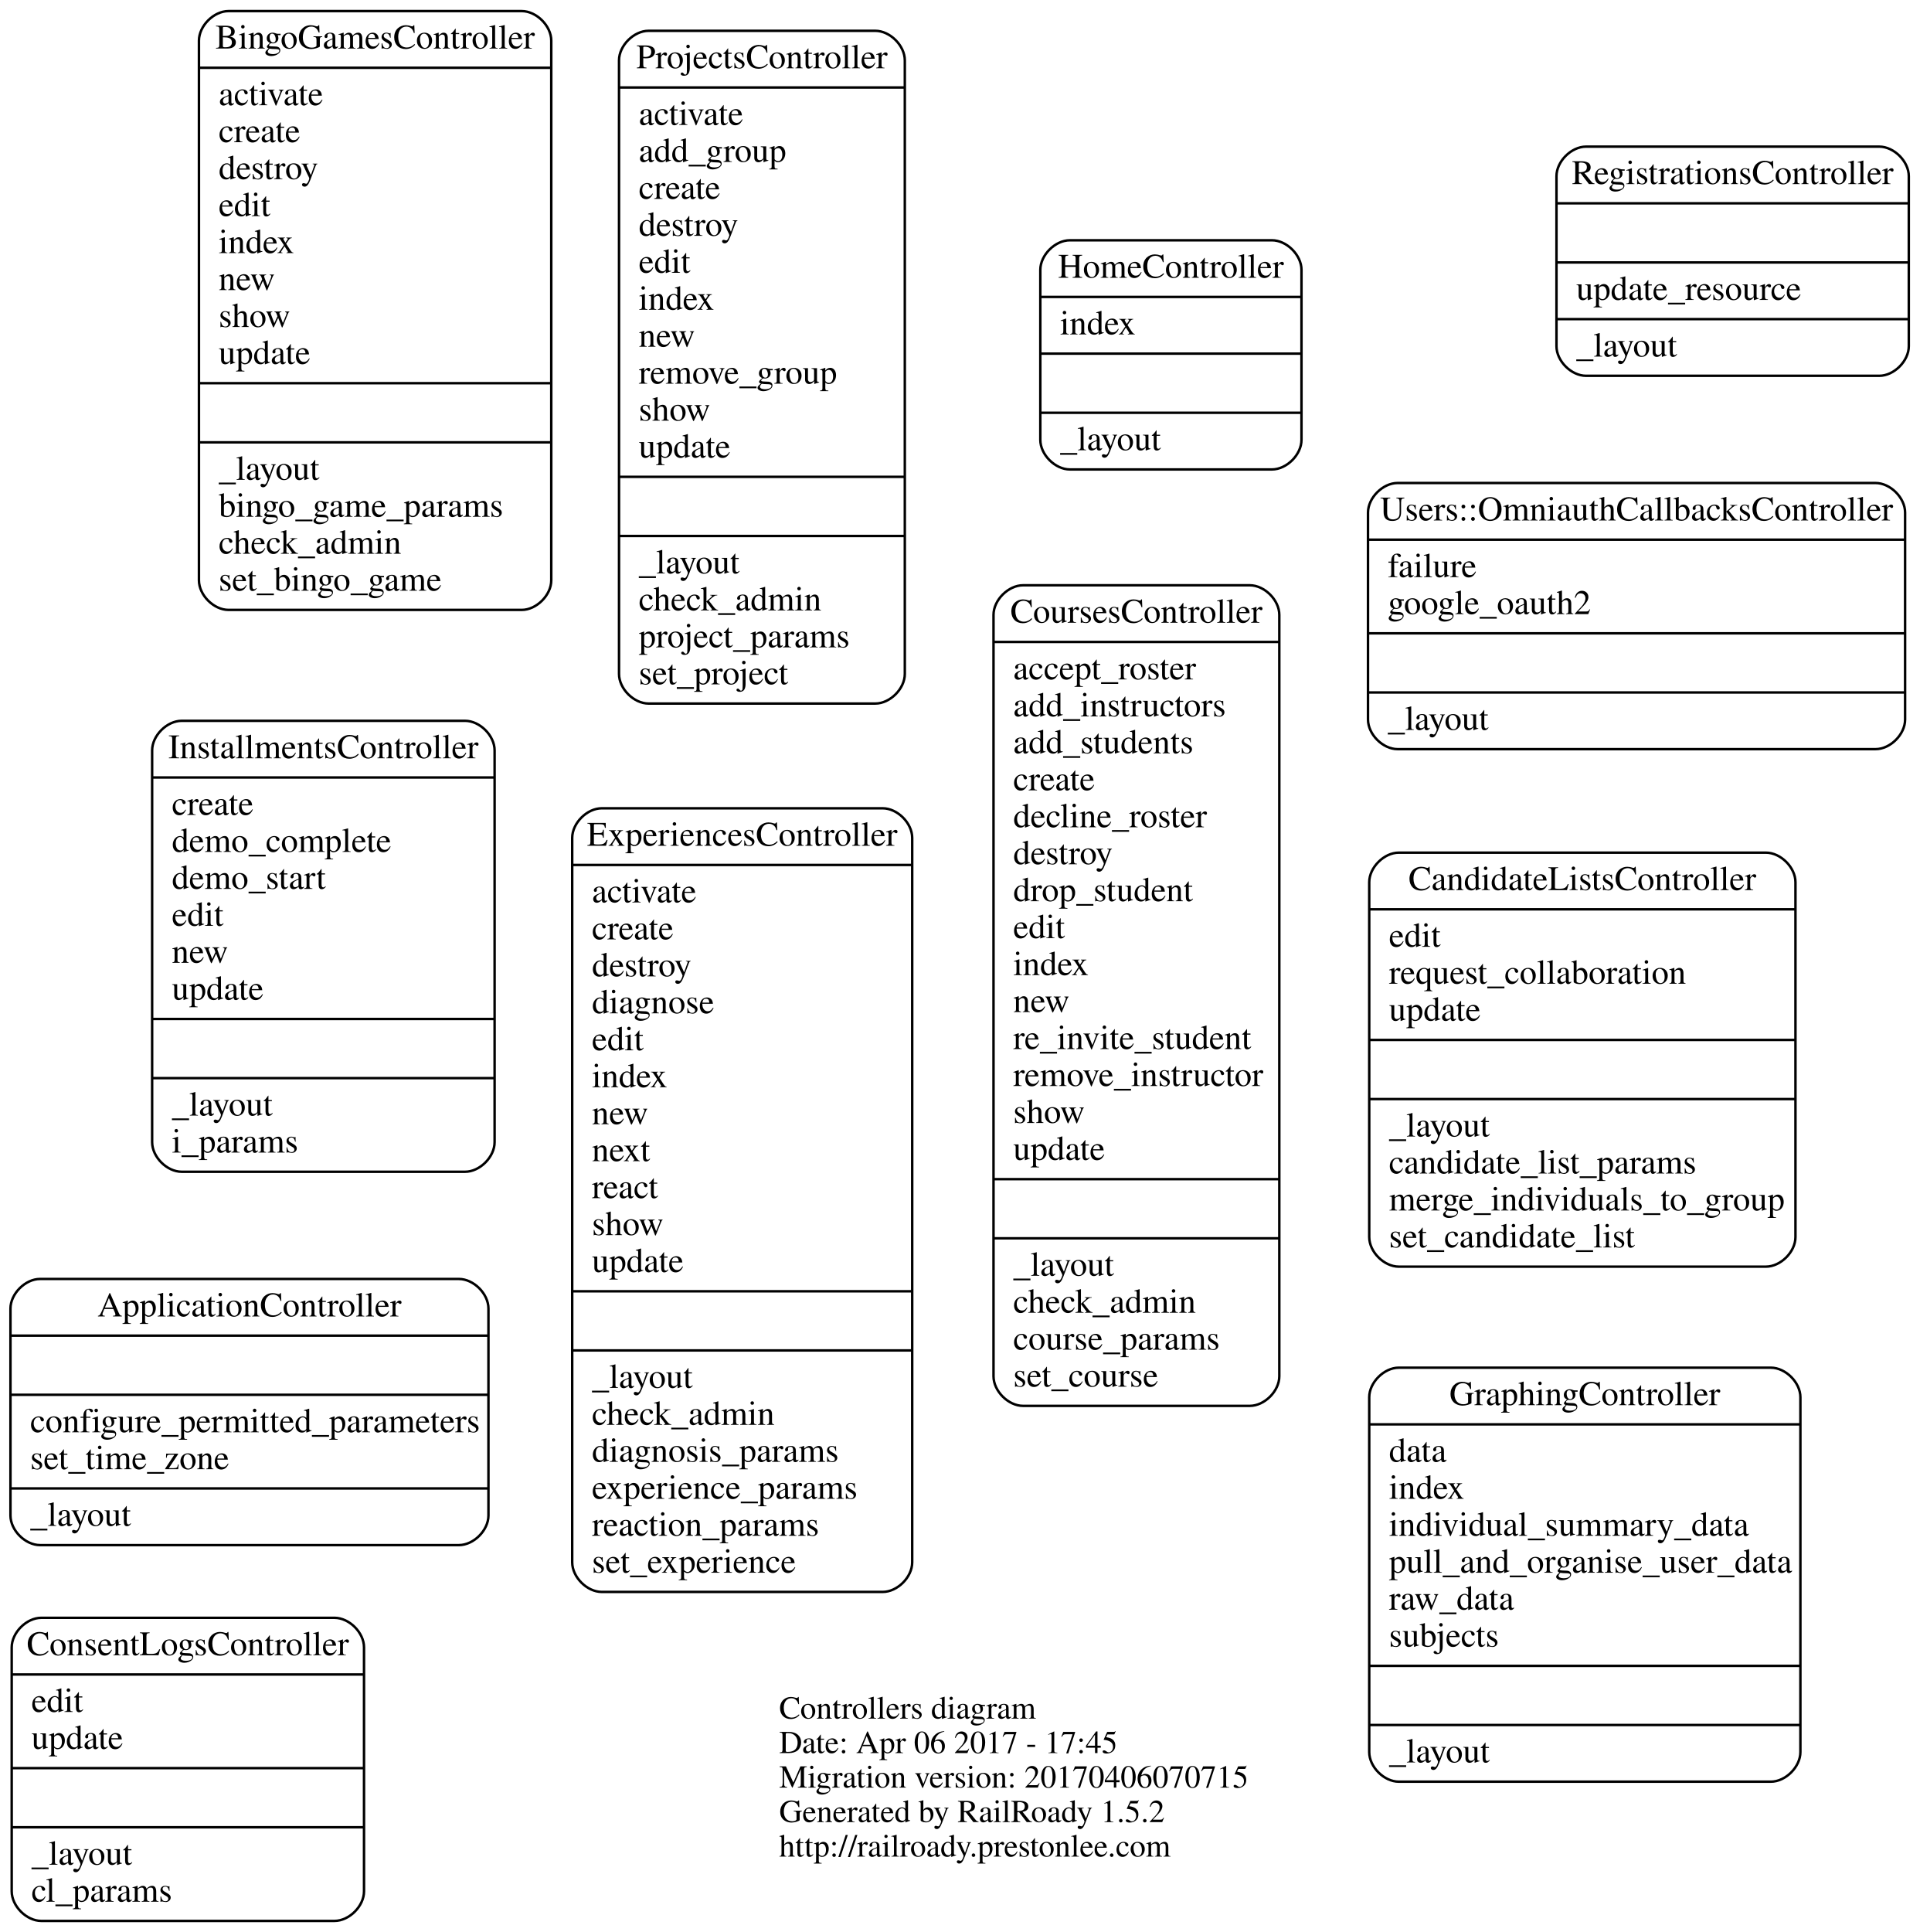
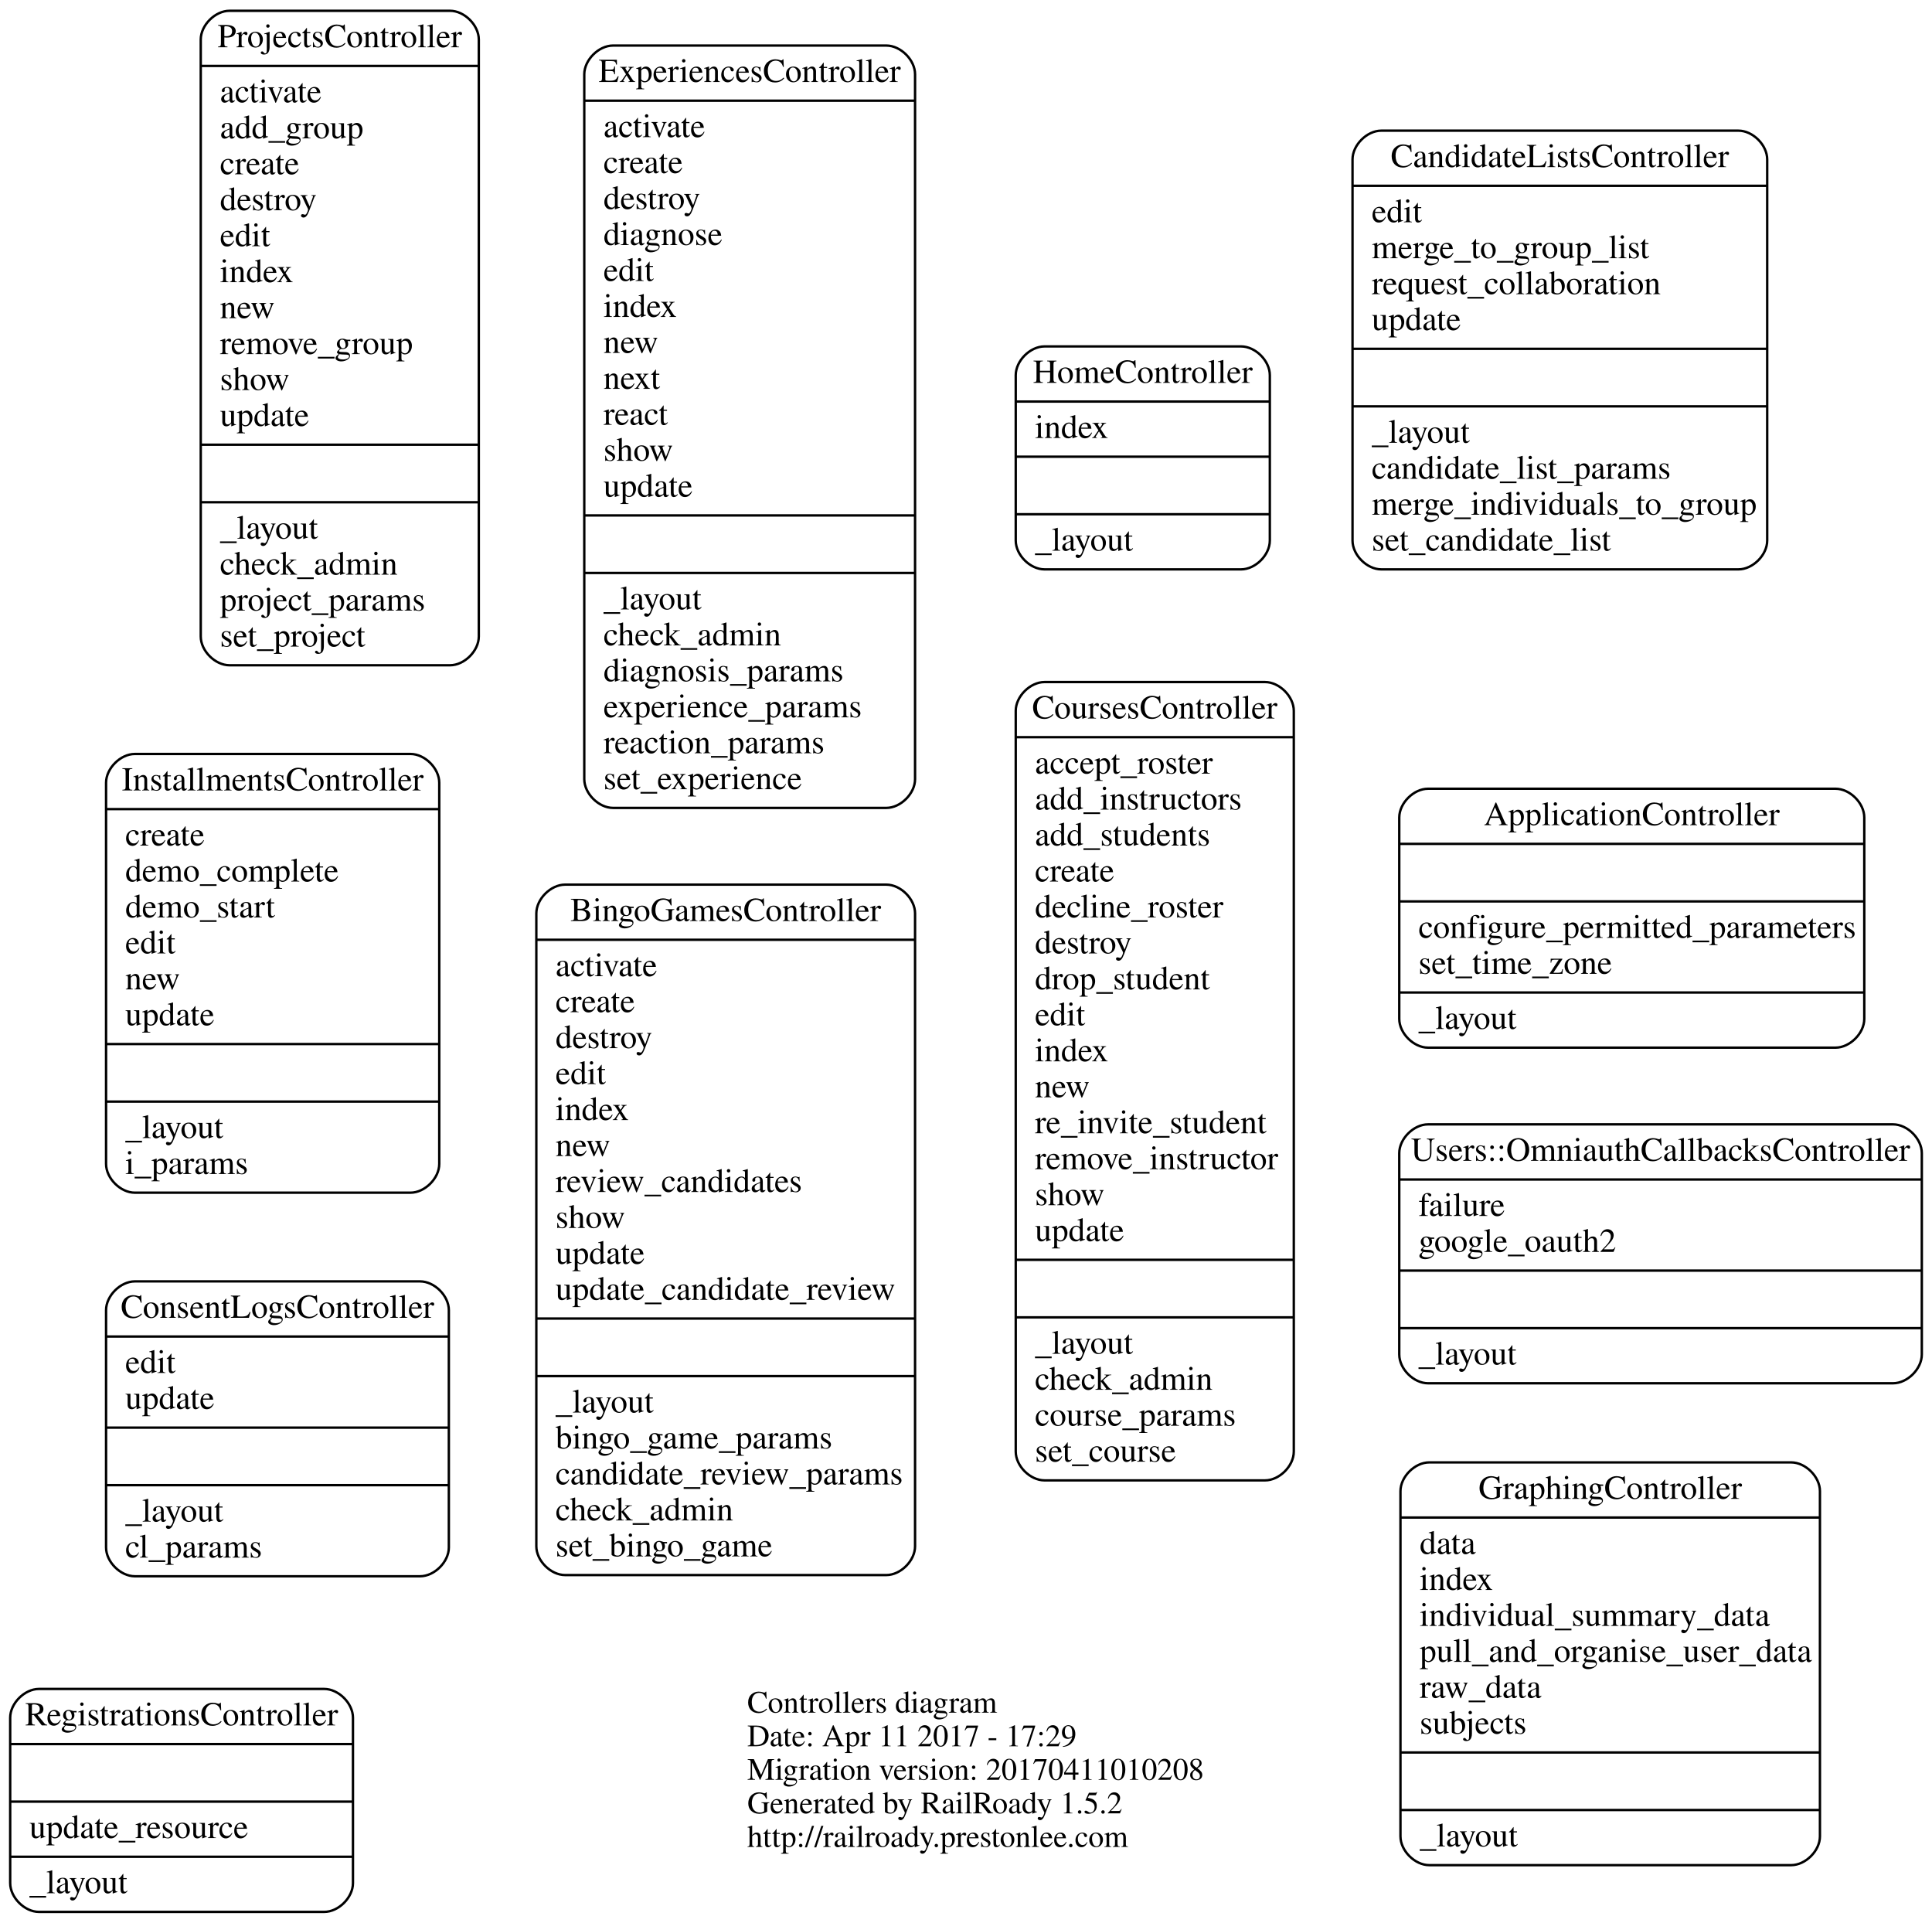
- <svg xmlns="http://www.w3.org/2000/svg" width="779pt" height="784pt" viewBox="0.00 0.00 778.50 784.00">
-   <g id="graph0" class="graph" transform="scale(1 1) rotate(0) translate(308 476)">
-     <polygon fill="none" stroke="none" points="-308,308 -308,-476 470.5,-476 470.5,308 -308,308" />
+ <svg xmlns="http://www.w3.org/2000/svg" width="806pt" height="802pt" viewBox="0.00 0.00 805.50 802.00">
+   <g id="graph0" class="graph" transform="scale(1 1) rotate(0) translate(303.5 498)">
+     <polygon fill="none" stroke="none" points="-303.5,304 -303.5,-498 502,-498 502,304 -303.5,304" />
    <g id="node1" class="node">
-       <text text-anchor="start" x="8" y="221.4" font-family="Times,serif" font-size="13.00">Controllers diagram</text>
-       <text text-anchor="start" x="8" y="235.4" font-family="Times,serif" font-size="13.00">Date: Apr 06 2017 - 17:45</text>
-       <text text-anchor="start" x="8" y="249.4" font-family="Times,serif" font-size="13.00">Migration version: 20170406070715</text>
-       <text text-anchor="start" x="8" y="263.4" font-family="Times,serif" font-size="13.00">Generated by RailRoady 1.5.2</text>
-       <text text-anchor="start" x="8" y="277.4" font-family="Times,serif" font-size="13.00">http://railroady.prestonlee.com</text>
+       <text text-anchor="start" x="8" y="216.4" font-family="Times,serif" font-size="13.00">Controllers diagram</text>
+       <text text-anchor="start" x="8" y="230.4" font-family="Times,serif" font-size="13.00">Date: Apr 11 2017 - 17:29</text>
+       <text text-anchor="start" x="8" y="244.4" font-family="Times,serif" font-size="13.00">Migration version: 20170411010208</text>
+       <text text-anchor="start" x="8" y="258.4" font-family="Times,serif" font-size="13.00">Generated by RailRoady 1.5.2</text>
+       <text text-anchor="start" x="8" y="272.4" font-family="Times,serif" font-size="13.00">http://railroady.prestonlee.com</text>
    </g>
    <g id="node2" class="node">
-       <path fill="none" stroke="black" d="M-45,-190.5C-45,-190.5 47,-190.5 47,-190.5 53,-190.5 59,-196.5 59,-202.5 59,-202.5 59,-451.5 59,-451.5 59,-457.5 53,-463.5 47,-463.5 47,-463.5 -45,-463.5 -45,-463.5 -51,-463.5 -57,-457.5 -57,-451.5 -57,-451.5 -57,-202.5 -57,-202.5 -57,-196.5 -51,-190.5 -45,-190.5" />
-       <text text-anchor="middle" x="1" y="-448.3" font-family="Times,serif" font-size="14.00">ProjectsController</text>
-       <polyline fill="none" stroke="black" points="-57,-440.5 59,-440.5 " />
-       <text text-anchor="start" x="-49" y="-425.3" font-family="Times,serif" font-size="14.00">activate</text>
-       <text text-anchor="start" x="-49" y="-410.3" font-family="Times,serif" font-size="14.00">add_group</text>
-       <text text-anchor="start" x="-49" y="-395.3" font-family="Times,serif" font-size="14.00">create</text>
-       <text text-anchor="start" x="-49" y="-380.3" font-family="Times,serif" font-size="14.00">destroy</text>
-       <text text-anchor="start" x="-49" y="-365.3" font-family="Times,serif" font-size="14.00">edit</text>
-       <text text-anchor="start" x="-49" y="-350.3" font-family="Times,serif" font-size="14.00">index</text>
-       <text text-anchor="start" x="-49" y="-335.3" font-family="Times,serif" font-size="14.00">new</text>
-       <text text-anchor="start" x="-49" y="-320.3" font-family="Times,serif" font-size="14.00">remove_group</text>
-       <text text-anchor="start" x="-49" y="-305.3" font-family="Times,serif" font-size="14.00">show</text>
-       <text text-anchor="start" x="-49" y="-290.3" font-family="Times,serif" font-size="14.00">update</text>
-       <polyline fill="none" stroke="black" points="-57,-282.5 59,-282.5 " />
-       <polyline fill="none" stroke="black" points="-57,-258.5 59,-258.5 " />
-       <text text-anchor="start" x="-49" y="-243.3" font-family="Times,serif" font-size="14.00">_layout</text>
-       <text text-anchor="start" x="-49" y="-228.3" font-family="Times,serif" font-size="14.00">check_admin</text>
-       <text text-anchor="start" x="-49" y="-213.3" font-family="Times,serif" font-size="14.00">project_params</text>
-       <text text-anchor="start" x="-49" y="-198.3" font-family="Times,serif" font-size="14.00">set_project</text>
+       <path fill="none" stroke="black" d="M-208,-220.5C-208,-220.5 -116,-220.5 -116,-220.5 -110,-220.5 -104,-226.5 -104,-232.5 -104,-232.5 -104,-481.5 -104,-481.5 -104,-487.5 -110,-493.5 -116,-493.5 -116,-493.5 -208,-493.5 -208,-493.5 -214,-493.5 -220,-487.5 -220,-481.5 -220,-481.5 -220,-232.5 -220,-232.5 -220,-226.5 -214,-220.5 -208,-220.5" />
+       <text text-anchor="middle" x="-162" y="-478.3" font-family="Times,serif" font-size="14.00">ProjectsController</text>
+       <polyline fill="none" stroke="black" points="-220,-470.5 -104,-470.5 " />
+       <text text-anchor="start" x="-212" y="-455.3" font-family="Times,serif" font-size="14.00">activate</text>
+       <text text-anchor="start" x="-212" y="-440.3" font-family="Times,serif" font-size="14.00">add_group</text>
+       <text text-anchor="start" x="-212" y="-425.3" font-family="Times,serif" font-size="14.00">create</text>
+       <text text-anchor="start" x="-212" y="-410.3" font-family="Times,serif" font-size="14.00">destroy</text>
+       <text text-anchor="start" x="-212" y="-395.3" font-family="Times,serif" font-size="14.00">edit</text>
+       <text text-anchor="start" x="-212" y="-380.3" font-family="Times,serif" font-size="14.00">index</text>
+       <text text-anchor="start" x="-212" y="-365.3" font-family="Times,serif" font-size="14.00">new</text>
+       <text text-anchor="start" x="-212" y="-350.3" font-family="Times,serif" font-size="14.00">remove_group</text>
+       <text text-anchor="start" x="-212" y="-335.3" font-family="Times,serif" font-size="14.00">show</text>
+       <text text-anchor="start" x="-212" y="-320.3" font-family="Times,serif" font-size="14.00">update</text>
+       <polyline fill="none" stroke="black" points="-220,-312.5 -104,-312.5 " />
+       <polyline fill="none" stroke="black" points="-220,-288.5 -104,-288.5 " />
+       <text text-anchor="start" x="-212" y="-273.3" font-family="Times,serif" font-size="14.00">_layout</text>
+       <text text-anchor="start" x="-212" y="-258.3" font-family="Times,serif" font-size="14.00">check_admin</text>
+       <text text-anchor="start" x="-212" y="-243.3" font-family="Times,serif" font-size="14.00">project_params</text>
+       <text text-anchor="start" x="-212" y="-228.3" font-family="Times,serif" font-size="14.00">set_project</text>
    </g>
    <g id="node3" class="node">
-       <path fill="none" stroke="black" d="M-215.5,-228.5C-215.5,-228.5 -96.5,-228.5 -96.5,-228.5 -90.5,-228.5 -84.5,-234.5 -84.5,-240.5 -84.5,-240.5 -84.5,-459.5 -84.5,-459.5 -84.5,-465.5 -90.5,-471.5 -96.5,-471.5 -96.5,-471.5 -215.5,-471.5 -215.5,-471.5 -221.5,-471.5 -227.5,-465.5 -227.5,-459.5 -227.5,-459.5 -227.5,-240.5 -227.5,-240.5 -227.5,-234.5 -221.5,-228.5 -215.5,-228.5" />
-       <text text-anchor="middle" x="-156" y="-456.3" font-family="Times,serif" font-size="14.00">BingoGamesController</text>
-       <polyline fill="none" stroke="black" points="-227.5,-448.5 -84.5,-448.5 " />
-       <text text-anchor="start" x="-219.5" y="-433.3" font-family="Times,serif" font-size="14.00">activate</text>
-       <text text-anchor="start" x="-219.5" y="-418.3" font-family="Times,serif" font-size="14.00">create</text>
-       <text text-anchor="start" x="-219.5" y="-403.3" font-family="Times,serif" font-size="14.00">destroy</text>
-       <text text-anchor="start" x="-219.5" y="-388.3" font-family="Times,serif" font-size="14.00">edit</text>
-       <text text-anchor="start" x="-219.5" y="-373.3" font-family="Times,serif" font-size="14.00">index</text>
-       <text text-anchor="start" x="-219.5" y="-358.3" font-family="Times,serif" font-size="14.00">new</text>
-       <text text-anchor="start" x="-219.5" y="-343.3" font-family="Times,serif" font-size="14.00">show</text>
-       <text text-anchor="start" x="-219.5" y="-328.3" font-family="Times,serif" font-size="14.00">update</text>
-       <polyline fill="none" stroke="black" points="-227.5,-320.5 -84.5,-320.5 " />
-       <polyline fill="none" stroke="black" points="-227.5,-296.5 -84.5,-296.5 " />
-       <text text-anchor="start" x="-219.5" y="-281.3" font-family="Times,serif" font-size="14.00">_layout</text>
-       <text text-anchor="start" x="-219.5" y="-266.3" font-family="Times,serif" font-size="14.00">bingo_game_params</text>
-       <text text-anchor="start" x="-219.5" y="-251.3" font-family="Times,serif" font-size="14.00">check_admin</text>
-       <text text-anchor="start" x="-219.5" y="-236.3" font-family="Times,serif" font-size="14.00">set_bingo_game</text>
+       <path fill="none" stroke="black" d="M-68,159C-68,159 66,159 66,159 72,159 78,153 78,147 78,147 78,-117 78,-117 78,-123 72,-129 66,-129 66,-129 -68,-129 -68,-129 -74,-129 -80,-123 -80,-117 -80,-117 -80,147 -80,147 -80,153 -74,159 -68,159" />
+       <text text-anchor="middle" x="-1" y="-113.8" font-family="Times,serif" font-size="14.00">BingoGamesController</text>
+       <polyline fill="none" stroke="black" points="-80,-106 78,-106 " />
+       <text text-anchor="start" x="-72" y="-90.8" font-family="Times,serif" font-size="14.00">activate</text>
+       <text text-anchor="start" x="-72" y="-75.8" font-family="Times,serif" font-size="14.00">create</text>
+       <text text-anchor="start" x="-72" y="-60.8" font-family="Times,serif" font-size="14.00">destroy</text>
+       <text text-anchor="start" x="-72" y="-45.8" font-family="Times,serif" font-size="14.00">edit</text>
+       <text text-anchor="start" x="-72" y="-30.8" font-family="Times,serif" font-size="14.00">index</text>
+       <text text-anchor="start" x="-72" y="-15.8" font-family="Times,serif" font-size="14.00">new</text>
+       <text text-anchor="start" x="-72" y="-0.8" font-family="Times,serif" font-size="14.00">review_candidates</text>
+       <text text-anchor="start" x="-72" y="14.2" font-family="Times,serif" font-size="14.00">show</text>
+       <text text-anchor="start" x="-72" y="29.2" font-family="Times,serif" font-size="14.00">update</text>
+       <text text-anchor="start" x="-72" y="44.2" font-family="Times,serif" font-size="14.00">update_candidate_review</text>
+       <polyline fill="none" stroke="black" points="-80,52 78,52 " />
+       <polyline fill="none" stroke="black" points="-80,76 78,76 " />
+       <text text-anchor="start" x="-72" y="91.2" font-family="Times,serif" font-size="14.00">_layout</text>
+       <text text-anchor="start" x="-72" y="106.2" font-family="Times,serif" font-size="14.00">bingo_game_params</text>
+       <text text-anchor="start" x="-72" y="121.2" font-family="Times,serif" font-size="14.00">candidate_review_params</text>
+       <text text-anchor="start" x="-72" y="136.2" font-family="Times,serif" font-size="14.00">check_admin</text>
+       <text text-anchor="start" x="-72" y="151.2" font-family="Times,serif" font-size="14.00">set_bingo_game</text>
    </g>
    <g id="node4" class="node">
-       <path fill="none" stroke="black" d="M259.5,38C259.5,38 408.5,38 408.5,38 414.5,38 420.5,32 420.5,26 420.5,26 420.5,-118 420.5,-118 420.5,-124 414.5,-130 408.5,-130 408.5,-130 259.5,-130 259.5,-130 253.5,-130 247.5,-124 247.5,-118 247.5,-118 247.5,26 247.5,26 247.5,32 253.5,38 259.5,38" />
-       <text text-anchor="middle" x="334" y="-114.8" font-family="Times,serif" font-size="14.00">CandidateListsController</text>
-       <polyline fill="none" stroke="black" points="247.5,-107 420.5,-107 " />
-       <text text-anchor="start" x="255.5" y="-91.8" font-family="Times,serif" font-size="14.00">edit</text>
-       <text text-anchor="start" x="255.5" y="-76.8" font-family="Times,serif" font-size="14.00">request_collaboration</text>
-       <text text-anchor="start" x="255.5" y="-61.8" font-family="Times,serif" font-size="14.00">update</text>
-       <polyline fill="none" stroke="black" points="247.5,-54 420.5,-54 " />
-       <polyline fill="none" stroke="black" points="247.5,-30 420.5,-30 " />
-       <text text-anchor="start" x="255.5" y="-14.8" font-family="Times,serif" font-size="14.00">_layout</text>
-       <text text-anchor="start" x="255.5" y="0.2" font-family="Times,serif" font-size="14.00">candidate_list_params</text>
-       <text text-anchor="start" x="255.5" y="15.2" font-family="Times,serif" font-size="14.00">merge_individuals_to_group</text>
-       <text text-anchor="start" x="255.5" y="30.2" font-family="Times,serif" font-size="14.00">set_candidate_list</text>
+       <path fill="none" stroke="black" d="M272.5,-260.5C272.5,-260.5 421.5,-260.5 421.5,-260.5 427.5,-260.5 433.5,-266.5 433.5,-272.5 433.5,-272.5 433.5,-431.5 433.5,-431.5 433.5,-437.5 427.5,-443.5 421.5,-443.5 421.5,-443.5 272.5,-443.5 272.5,-443.5 266.5,-443.5 260.5,-437.5 260.5,-431.5 260.5,-431.5 260.5,-272.5 260.5,-272.5 260.5,-266.5 266.5,-260.5 272.5,-260.5" />
+       <text text-anchor="middle" x="347" y="-428.3" font-family="Times,serif" font-size="14.00">CandidateListsController</text>
+       <polyline fill="none" stroke="black" points="260.5,-420.5 433.5,-420.5 " />
+       <text text-anchor="start" x="268.5" y="-405.3" font-family="Times,serif" font-size="14.00">edit</text>
+       <text text-anchor="start" x="268.5" y="-390.3" font-family="Times,serif" font-size="14.00">merge_to_group_list</text>
+       <text text-anchor="start" x="268.5" y="-375.3" font-family="Times,serif" font-size="14.00">request_collaboration</text>
+       <text text-anchor="start" x="268.5" y="-360.3" font-family="Times,serif" font-size="14.00">update</text>
+       <polyline fill="none" stroke="black" points="260.5,-352.5 433.5,-352.5 " />
+       <polyline fill="none" stroke="black" points="260.5,-328.5 433.5,-328.5 " />
+       <text text-anchor="start" x="268.5" y="-313.3" font-family="Times,serif" font-size="14.00">_layout</text>
+       <text text-anchor="start" x="268.5" y="-298.3" font-family="Times,serif" font-size="14.00">candidate_list_params</text>
+       <text text-anchor="start" x="268.5" y="-283.3" font-family="Times,serif" font-size="14.00">merge_individuals_to_group</text>
+       <text text-anchor="start" x="268.5" y="-268.3" font-family="Times,serif" font-size="14.00">set_candidate_list</text>
    </g>
    <g id="node5" class="node">
-       <path fill="none" stroke="black" d="M107,94.5C107,94.5 199,94.5 199,94.5 205,94.5 211,88.5 211,82.5 211,82.5 211,-226.5 211,-226.5 211,-232.5 205,-238.5 199,-238.5 199,-238.5 107,-238.5 107,-238.5 101,-238.5 95,-232.5 95,-226.5 95,-226.5 95,82.5 95,82.5 95,88.5 101,94.5 107,94.5" />
-       <text text-anchor="middle" x="153" y="-223.3" font-family="Times,serif" font-size="14.00">CoursesController</text>
-       <polyline fill="none" stroke="black" points="95,-215.5 211,-215.5 " />
-       <text text-anchor="start" x="103" y="-200.3" font-family="Times,serif" font-size="14.00">accept_roster</text>
-       <text text-anchor="start" x="103" y="-185.3" font-family="Times,serif" font-size="14.00">add_instructors</text>
-       <text text-anchor="start" x="103" y="-170.3" font-family="Times,serif" font-size="14.00">add_students</text>
-       <text text-anchor="start" x="103" y="-155.3" font-family="Times,serif" font-size="14.00">create</text>
-       <text text-anchor="start" x="103" y="-140.3" font-family="Times,serif" font-size="14.00">decline_roster</text>
-       <text text-anchor="start" x="103" y="-125.3" font-family="Times,serif" font-size="14.00">destroy</text>
-       <text text-anchor="start" x="103" y="-110.3" font-family="Times,serif" font-size="14.00">drop_student</text>
-       <text text-anchor="start" x="103" y="-95.3" font-family="Times,serif" font-size="14.00">edit</text>
-       <text text-anchor="start" x="103" y="-80.3" font-family="Times,serif" font-size="14.00">index</text>
-       <text text-anchor="start" x="103" y="-65.3" font-family="Times,serif" font-size="14.00">new</text>
-       <text text-anchor="start" x="103" y="-50.3" font-family="Times,serif" font-size="14.00">re_invite_student</text>
-       <text text-anchor="start" x="103" y="-35.3" font-family="Times,serif" font-size="14.00">remove_instructor</text>
-       <text text-anchor="start" x="103" y="-20.3" font-family="Times,serif" font-size="14.00">show</text>
-       <text text-anchor="start" x="103" y="-5.3" font-family="Times,serif" font-size="14.00">update</text>
-       <polyline fill="none" stroke="black" points="95,2.5 211,2.5 " />
-       <polyline fill="none" stroke="black" points="95,26.5 211,26.5 " />
-       <text text-anchor="start" x="103" y="41.7" font-family="Times,serif" font-size="14.00">_layout</text>
-       <text text-anchor="start" x="103" y="56.7" font-family="Times,serif" font-size="14.00">check_admin</text>
-       <text text-anchor="start" x="103" y="71.7" font-family="Times,serif" font-size="14.00">course_params</text>
-       <text text-anchor="start" x="103" y="86.7" font-family="Times,serif" font-size="14.00">set_course</text>
+       <path fill="none" stroke="black" d="M132,119.5C132,119.5 224,119.5 224,119.5 230,119.5 236,113.5 236,107.5 236,107.5 236,-201.5 236,-201.5 236,-207.5 230,-213.5 224,-213.5 224,-213.5 132,-213.5 132,-213.5 126,-213.5 120,-207.5 120,-201.5 120,-201.5 120,107.5 120,107.5 120,113.5 126,119.5 132,119.5" />
+       <text text-anchor="middle" x="178" y="-198.3" font-family="Times,serif" font-size="14.00">CoursesController</text>
+       <polyline fill="none" stroke="black" points="120,-190.5 236,-190.5 " />
+       <text text-anchor="start" x="128" y="-175.3" font-family="Times,serif" font-size="14.00">accept_roster</text>
+       <text text-anchor="start" x="128" y="-160.3" font-family="Times,serif" font-size="14.00">add_instructors</text>
+       <text text-anchor="start" x="128" y="-145.3" font-family="Times,serif" font-size="14.00">add_students</text>
+       <text text-anchor="start" x="128" y="-130.3" font-family="Times,serif" font-size="14.00">create</text>
+       <text text-anchor="start" x="128" y="-115.3" font-family="Times,serif" font-size="14.00">decline_roster</text>
+       <text text-anchor="start" x="128" y="-100.3" font-family="Times,serif" font-size="14.00">destroy</text>
+       <text text-anchor="start" x="128" y="-85.3" font-family="Times,serif" font-size="14.00">drop_student</text>
+       <text text-anchor="start" x="128" y="-70.3" font-family="Times,serif" font-size="14.00">edit</text>
+       <text text-anchor="start" x="128" y="-55.3" font-family="Times,serif" font-size="14.00">index</text>
+       <text text-anchor="start" x="128" y="-40.3" font-family="Times,serif" font-size="14.00">new</text>
+       <text text-anchor="start" x="128" y="-25.3" font-family="Times,serif" font-size="14.00">re_invite_student</text>
+       <text text-anchor="start" x="128" y="-10.3" font-family="Times,serif" font-size="14.00">remove_instructor</text>
+       <text text-anchor="start" x="128" y="4.7" font-family="Times,serif" font-size="14.00">show</text>
+       <text text-anchor="start" x="128" y="19.7" font-family="Times,serif" font-size="14.00">update</text>
+       <polyline fill="none" stroke="black" points="120,27.5 236,27.5 " />
+       <polyline fill="none" stroke="black" points="120,51.5 236,51.5 " />
+       <text text-anchor="start" x="128" y="66.7" font-family="Times,serif" font-size="14.00">_layout</text>
+       <text text-anchor="start" x="128" y="81.7" font-family="Times,serif" font-size="14.00">check_admin</text>
+       <text text-anchor="start" x="128" y="96.7" font-family="Times,serif" font-size="14.00">course_params</text>
+       <text text-anchor="start" x="128" y="111.7" font-family="Times,serif" font-size="14.00">set_course</text>
    </g>
    <g id="node6" class="node">
-       <path fill="none" stroke="black" d="M-292,151C-292,151 -122,151 -122,151 -116,151 -110,145 -110,139 -110,139 -110,55 -110,55 -110,49 -116,43 -122,43 -122,43 -292,43 -292,43 -298,43 -304,49 -304,55 -304,55 -304,139 -304,139 -304,145 -298,151 -292,151" />
-       <text text-anchor="middle" x="-207" y="58.2" font-family="Times,serif" font-size="14.00">ApplicationController</text>
-       <polyline fill="none" stroke="black" points="-304,66 -110,66 " />
-       <polyline fill="none" stroke="black" points="-304,90 -110,90 " />
-       <text text-anchor="start" x="-296" y="105.2" font-family="Times,serif" font-size="14.00">configure_permitted_parameters</text>
-       <text text-anchor="start" x="-296" y="120.2" font-family="Times,serif" font-size="14.00">set_time_zone</text>
-       <polyline fill="none" stroke="black" points="-304,128 -110,128 " />
-       <text text-anchor="start" x="-296" y="143.2" font-family="Times,serif" font-size="14.00">_layout</text>
+       <path fill="none" stroke="black" d="M292,-61C292,-61 462,-61 462,-61 468,-61 474,-67 474,-73 474,-73 474,-157 474,-157 474,-163 468,-169 462,-169 462,-169 292,-169 292,-169 286,-169 280,-163 280,-157 280,-157 280,-73 280,-73 280,-67 286,-61 292,-61" />
+       <text text-anchor="middle" x="377" y="-153.8" font-family="Times,serif" font-size="14.00">ApplicationController</text>
+       <polyline fill="none" stroke="black" points="280,-146 474,-146 " />
+       <polyline fill="none" stroke="black" points="280,-122 474,-122 " />
+       <text text-anchor="start" x="288" y="-106.8" font-family="Times,serif" font-size="14.00">configure_permitted_parameters</text>
+       <text text-anchor="start" x="288" y="-91.8" font-family="Times,serif" font-size="14.00">set_time_zone</text>
+       <polyline fill="none" stroke="black" points="280,-84 474,-84 " />
+       <text text-anchor="start" x="288" y="-68.8" font-family="Times,serif" font-size="14.00">_layout</text>
    </g>
    <g id="node7" class="node">
-       <path fill="none" stroke="black" d="M335.5,-323.5C335.5,-323.5 454.5,-323.5 454.5,-323.5 460.5,-323.5 466.5,-329.5 466.5,-335.5 466.5,-335.5 466.5,-404.5 466.5,-404.5 466.5,-410.5 460.5,-416.5 454.5,-416.5 454.5,-416.5 335.5,-416.5 335.5,-416.5 329.5,-416.5 323.5,-410.5 323.5,-404.5 323.5,-404.5 323.5,-335.5 323.5,-335.5 323.5,-329.5 329.5,-323.5 335.5,-323.5" />
-       <text text-anchor="middle" x="395" y="-401.3" font-family="Times,serif" font-size="14.00">RegistrationsController</text>
-       <polyline fill="none" stroke="black" points="323.5,-393.5 466.5,-393.5 " />
-       <polyline fill="none" stroke="black" points="323.5,-369.5 466.5,-369.5 " />
-       <text text-anchor="start" x="331.5" y="-354.3" font-family="Times,serif" font-size="14.00">update_resource</text>
-       <polyline fill="none" stroke="black" points="323.5,-346.5 466.5,-346.5 " />
-       <text text-anchor="start" x="331.5" y="-331.3" font-family="Times,serif" font-size="14.00">_layout</text>
+       <path fill="none" stroke="black" d="M-287.5,299.5C-287.5,299.5 -168.5,299.5 -168.5,299.5 -162.5,299.5 -156.5,293.5 -156.5,287.5 -156.5,287.5 -156.5,218.5 -156.5,218.5 -156.5,212.5 -162.5,206.5 -168.5,206.5 -168.5,206.5 -287.5,206.5 -287.5,206.5 -293.5,206.5 -299.5,212.5 -299.5,218.5 -299.5,218.5 -299.5,287.5 -299.5,287.5 -299.5,293.5 -293.5,299.5 -287.5,299.5" />
+       <text text-anchor="middle" x="-228" y="221.7" font-family="Times,serif" font-size="14.00">RegistrationsController</text>
+       <polyline fill="none" stroke="black" points="-299.5,229.5 -156.5,229.5 " />
+       <polyline fill="none" stroke="black" points="-299.5,253.5 -156.5,253.5 " />
+       <text text-anchor="start" x="-291.5" y="268.7" font-family="Times,serif" font-size="14.00">update_resource</text>
+       <polyline fill="none" stroke="black" points="-299.5,276.5 -156.5,276.5 " />
+       <text text-anchor="start" x="-291.5" y="291.7" font-family="Times,serif" font-size="14.00">_layout</text>
    </g>
    <g id="node8" class="node">
-       <path fill="none" stroke="black" d="M-64,170C-64,170 50,170 50,170 56,170 62,164 62,158 62,158 62,-136 62,-136 62,-142 56,-148 50,-148 50,-148 -64,-148 -64,-148 -70,-148 -76,-142 -76,-136 -76,-136 -76,158 -76,158 -76,164 -70,170 -64,170" />
-       <text text-anchor="middle" x="-7" y="-132.8" font-family="Times,serif" font-size="14.00">ExperiencesController</text>
-       <polyline fill="none" stroke="black" points="-76,-125 62,-125 " />
-       <text text-anchor="start" x="-68" y="-109.8" font-family="Times,serif" font-size="14.00">activate</text>
-       <text text-anchor="start" x="-68" y="-94.8" font-family="Times,serif" font-size="14.00">create</text>
-       <text text-anchor="start" x="-68" y="-79.8" font-family="Times,serif" font-size="14.00">destroy</text>
-       <text text-anchor="start" x="-68" y="-64.8" font-family="Times,serif" font-size="14.00">diagnose</text>
-       <text text-anchor="start" x="-68" y="-49.8" font-family="Times,serif" font-size="14.00">edit</text>
-       <text text-anchor="start" x="-68" y="-34.8" font-family="Times,serif" font-size="14.00">index</text>
-       <text text-anchor="start" x="-68" y="-19.8" font-family="Times,serif" font-size="14.00">new</text>
-       <text text-anchor="start" x="-68" y="-4.8" font-family="Times,serif" font-size="14.00">next</text>
-       <text text-anchor="start" x="-68" y="10.2" font-family="Times,serif" font-size="14.00">react</text>
-       <text text-anchor="start" x="-68" y="25.2" font-family="Times,serif" font-size="14.00">show</text>
-       <text text-anchor="start" x="-68" y="40.2" font-family="Times,serif" font-size="14.00">update</text>
-       <polyline fill="none" stroke="black" points="-76,48 62,48 " />
-       <polyline fill="none" stroke="black" points="-76,72 62,72 " />
-       <text text-anchor="start" x="-68" y="87.2" font-family="Times,serif" font-size="14.00">_layout</text>
-       <text text-anchor="start" x="-68" y="102.2" font-family="Times,serif" font-size="14.00">check_admin</text>
-       <text text-anchor="start" x="-68" y="117.2" font-family="Times,serif" font-size="14.00">diagnosis_params</text>
-       <text text-anchor="start" x="-68" y="132.2" font-family="Times,serif" font-size="14.00">experience_params</text>
-       <text text-anchor="start" x="-68" y="147.2" font-family="Times,serif" font-size="14.00">reaction_params</text>
-       <text text-anchor="start" x="-68" y="162.2" font-family="Times,serif" font-size="14.00">set_experience</text>
+       <path fill="none" stroke="black" d="M-48,-161C-48,-161 66,-161 66,-161 72,-161 78,-167 78,-173 78,-173 78,-467 78,-467 78,-473 72,-479 66,-479 66,-479 -48,-479 -48,-479 -54,-479 -60,-473 -60,-467 -60,-467 -60,-173 -60,-173 -60,-167 -54,-161 -48,-161" />
+       <text text-anchor="middle" x="9" y="-463.8" font-family="Times,serif" font-size="14.00">ExperiencesController</text>
+       <polyline fill="none" stroke="black" points="-60,-456 78,-456 " />
+       <text text-anchor="start" x="-52" y="-440.8" font-family="Times,serif" font-size="14.00">activate</text>
+       <text text-anchor="start" x="-52" y="-425.8" font-family="Times,serif" font-size="14.00">create</text>
+       <text text-anchor="start" x="-52" y="-410.8" font-family="Times,serif" font-size="14.00">destroy</text>
+       <text text-anchor="start" x="-52" y="-395.8" font-family="Times,serif" font-size="14.00">diagnose</text>
+       <text text-anchor="start" x="-52" y="-380.8" font-family="Times,serif" font-size="14.00">edit</text>
+       <text text-anchor="start" x="-52" y="-365.8" font-family="Times,serif" font-size="14.00">index</text>
+       <text text-anchor="start" x="-52" y="-350.8" font-family="Times,serif" font-size="14.00">new</text>
+       <text text-anchor="start" x="-52" y="-335.8" font-family="Times,serif" font-size="14.00">next</text>
+       <text text-anchor="start" x="-52" y="-320.8" font-family="Times,serif" font-size="14.00">react</text>
+       <text text-anchor="start" x="-52" y="-305.8" font-family="Times,serif" font-size="14.00">show</text>
+       <text text-anchor="start" x="-52" y="-290.8" font-family="Times,serif" font-size="14.00">update</text>
+       <polyline fill="none" stroke="black" points="-60,-283 78,-283 " />
+       <polyline fill="none" stroke="black" points="-60,-259 78,-259 " />
+       <text text-anchor="start" x="-52" y="-243.8" font-family="Times,serif" font-size="14.00">_layout</text>
+       <text text-anchor="start" x="-52" y="-228.8" font-family="Times,serif" font-size="14.00">check_admin</text>
+       <text text-anchor="start" x="-52" y="-213.8" font-family="Times,serif" font-size="14.00">diagnosis_params</text>
+       <text text-anchor="start" x="-52" y="-198.8" font-family="Times,serif" font-size="14.00">experience_params</text>
+       <text text-anchor="start" x="-52" y="-183.8" font-family="Times,serif" font-size="14.00">reaction_params</text>
+       <text text-anchor="start" x="-52" y="-168.8" font-family="Times,serif" font-size="14.00">set_experience</text>
    </g>
    <g id="node9" class="node">
-       <path fill="none" stroke="black" d="M259,-172C259,-172 453,-172 453,-172 459,-172 465,-178 465,-184 465,-184 465,-268 465,-268 465,-274 459,-280 453,-280 453,-280 259,-280 259,-280 253,-280 247,-274 247,-268 247,-268 247,-184 247,-184 247,-178 253,-172 259,-172" />
-       <text text-anchor="middle" x="356" y="-264.8" font-family="Times,serif" font-size="14.00">Users::OmniauthCallbacksController</text>
-       <polyline fill="none" stroke="black" points="247,-257 465,-257 " />
-       <text text-anchor="start" x="255" y="-241.8" font-family="Times,serif" font-size="14.00">failure</text>
-       <text text-anchor="start" x="255" y="-226.8" font-family="Times,serif" font-size="14.00">google_oauth2</text>
-       <polyline fill="none" stroke="black" points="247,-219 465,-219 " />
-       <polyline fill="none" stroke="black" points="247,-195 465,-195 " />
-       <text text-anchor="start" x="255" y="-179.8" font-family="Times,serif" font-size="14.00">_layout</text>
+       <path fill="none" stroke="black" d="M292,79C292,79 486,79 486,79 492,79 498,73 498,67 498,67 498,-17 498,-17 498,-23 492,-29 486,-29 486,-29 292,-29 292,-29 286,-29 280,-23 280,-17 280,-17 280,67 280,67 280,73 286,79 292,79" />
+       <text text-anchor="middle" x="389" y="-13.8" font-family="Times,serif" font-size="14.00">Users::OmniauthCallbacksController</text>
+       <polyline fill="none" stroke="black" points="280,-6 498,-6 " />
+       <text text-anchor="start" x="288" y="9.2" font-family="Times,serif" font-size="14.00">failure</text>
+       <text text-anchor="start" x="288" y="24.2" font-family="Times,serif" font-size="14.00">google_oauth2</text>
+       <polyline fill="none" stroke="black" points="280,32 498,32 " />
+       <polyline fill="none" stroke="black" points="280,56 498,56 " />
+       <text text-anchor="start" x="288" y="71.2" font-family="Times,serif" font-size="14.00">_layout</text>
    </g>
    <g id="node10" class="node">
-       <path fill="none" stroke="black" d="M126,-285.5C126,-285.5 208,-285.5 208,-285.5 214,-285.5 220,-291.5 220,-297.5 220,-297.5 220,-366.5 220,-366.5 220,-372.5 214,-378.5 208,-378.5 208,-378.5 126,-378.5 126,-378.5 120,-378.5 114,-372.5 114,-366.5 114,-366.5 114,-297.5 114,-297.5 114,-291.5 120,-285.5 126,-285.5" />
-       <text text-anchor="middle" x="167" y="-363.3" font-family="Times,serif" font-size="14.00">HomeController</text>
-       <polyline fill="none" stroke="black" points="114,-355.5 220,-355.5 " />
-       <text text-anchor="start" x="122" y="-340.3" font-family="Times,serif" font-size="14.00">index</text>
-       <polyline fill="none" stroke="black" points="114,-332.5 220,-332.5 " />
-       <polyline fill="none" stroke="black" points="114,-308.5 220,-308.5 " />
-       <text text-anchor="start" x="122" y="-293.3" font-family="Times,serif" font-size="14.00">_layout</text>
+       <path fill="none" stroke="black" d="M132,-260.5C132,-260.5 214,-260.5 214,-260.5 220,-260.5 226,-266.5 226,-272.5 226,-272.5 226,-341.5 226,-341.5 226,-347.5 220,-353.5 214,-353.5 214,-353.5 132,-353.5 132,-353.5 126,-353.5 120,-347.5 120,-341.5 120,-341.5 120,-272.5 120,-272.5 120,-266.5 126,-260.5 132,-260.5" />
+       <text text-anchor="middle" x="173" y="-338.3" font-family="Times,serif" font-size="14.00">HomeController</text>
+       <polyline fill="none" stroke="black" points="120,-330.5 226,-330.5 " />
+       <text text-anchor="start" x="128" y="-315.3" font-family="Times,serif" font-size="14.00">index</text>
+       <polyline fill="none" stroke="black" points="120,-307.5 226,-307.5 " />
+       <polyline fill="none" stroke="black" points="120,-283.5 226,-283.5 " />
+       <text text-anchor="start" x="128" y="-268.3" font-family="Times,serif" font-size="14.00">_layout</text>
    </g>
    <g id="node11" class="node">
-       <path fill="none" stroke="black" d="M-234.5,-0.5C-234.5,-0.5 -119.5,-0.5 -119.5,-0.5 -113.5,-0.5 -107.5,-6.5 -107.5,-12.5 -107.5,-12.5 -107.5,-171.5 -107.5,-171.5 -107.5,-177.5 -113.5,-183.5 -119.5,-183.5 -119.5,-183.5 -234.5,-183.5 -234.5,-183.5 -240.5,-183.5 -246.5,-177.5 -246.5,-171.5 -246.5,-171.5 -246.5,-12.5 -246.5,-12.5 -246.5,-6.5 -240.5,-0.5 -234.5,-0.5" />
-       <text text-anchor="middle" x="-177" y="-168.3" font-family="Times,serif" font-size="14.00">InstallmentsController</text>
-       <polyline fill="none" stroke="black" points="-246.5,-160.5 -107.5,-160.5 " />
-       <text text-anchor="start" x="-238.5" y="-145.3" font-family="Times,serif" font-size="14.00">create</text>
-       <text text-anchor="start" x="-238.5" y="-130.3" font-family="Times,serif" font-size="14.00">demo_complete</text>
-       <text text-anchor="start" x="-238.5" y="-115.3" font-family="Times,serif" font-size="14.00">demo_start</text>
-       <text text-anchor="start" x="-238.5" y="-100.3" font-family="Times,serif" font-size="14.00">edit</text>
-       <text text-anchor="start" x="-238.5" y="-85.3" font-family="Times,serif" font-size="14.00">new</text>
-       <text text-anchor="start" x="-238.5" y="-70.3" font-family="Times,serif" font-size="14.00">update</text>
-       <polyline fill="none" stroke="black" points="-246.5,-62.5 -107.5,-62.5 " />
-       <polyline fill="none" stroke="black" points="-246.5,-38.5 -107.5,-38.5 " />
-       <text text-anchor="start" x="-238.5" y="-23.3" font-family="Times,serif" font-size="14.00">_layout</text>
-       <text text-anchor="start" x="-238.5" y="-8.3" font-family="Times,serif" font-size="14.00">i_params</text>
+       <path fill="none" stroke="black" d="M-247.5,-0.5C-247.5,-0.5 -132.5,-0.5 -132.5,-0.5 -126.5,-0.5 -120.5,-6.5 -120.5,-12.5 -120.5,-12.5 -120.5,-171.5 -120.5,-171.5 -120.5,-177.5 -126.5,-183.5 -132.5,-183.5 -132.5,-183.5 -247.5,-183.5 -247.5,-183.5 -253.5,-183.5 -259.5,-177.5 -259.5,-171.5 -259.5,-171.5 -259.5,-12.5 -259.5,-12.5 -259.5,-6.5 -253.5,-0.5 -247.5,-0.5" />
+       <text text-anchor="middle" x="-190" y="-168.3" font-family="Times,serif" font-size="14.00">InstallmentsController</text>
+       <polyline fill="none" stroke="black" points="-259.5,-160.5 -120.5,-160.5 " />
+       <text text-anchor="start" x="-251.5" y="-145.3" font-family="Times,serif" font-size="14.00">create</text>
+       <text text-anchor="start" x="-251.5" y="-130.3" font-family="Times,serif" font-size="14.00">demo_complete</text>
+       <text text-anchor="start" x="-251.5" y="-115.3" font-family="Times,serif" font-size="14.00">demo_start</text>
+       <text text-anchor="start" x="-251.5" y="-100.3" font-family="Times,serif" font-size="14.00">edit</text>
+       <text text-anchor="start" x="-251.5" y="-85.3" font-family="Times,serif" font-size="14.00">new</text>
+       <text text-anchor="start" x="-251.5" y="-70.3" font-family="Times,serif" font-size="14.00">update</text>
+       <polyline fill="none" stroke="black" points="-259.5,-62.5 -120.5,-62.5 " />
+       <polyline fill="none" stroke="black" points="-259.5,-38.5 -120.5,-38.5 " />
+       <text text-anchor="start" x="-251.5" y="-23.3" font-family="Times,serif" font-size="14.00">_layout</text>
+       <text text-anchor="start" x="-251.5" y="-8.3" font-family="Times,serif" font-size="14.00">i_params</text>
    </g>
    <g id="node12" class="node">
-       <path fill="none" stroke="black" d="M-291.5,303.5C-291.5,303.5 -172.5,303.5 -172.5,303.5 -166.5,303.5 -160.5,297.5 -160.5,291.5 -160.5,291.5 -160.5,192.5 -160.5,192.5 -160.5,186.5 -166.5,180.5 -172.5,180.5 -172.5,180.5 -291.5,180.5 -291.5,180.5 -297.5,180.5 -303.5,186.5 -303.5,192.5 -303.5,192.5 -303.5,291.5 -303.5,291.5 -303.5,297.5 -297.5,303.5 -291.5,303.5" />
-       <text text-anchor="middle" x="-232" y="195.7" font-family="Times,serif" font-size="14.00">ConsentLogsController</text>
-       <polyline fill="none" stroke="black" points="-303.5,203.5 -160.5,203.5 " />
-       <text text-anchor="start" x="-295.5" y="218.7" font-family="Times,serif" font-size="14.00">edit</text>
-       <text text-anchor="start" x="-295.5" y="233.7" font-family="Times,serif" font-size="14.00">update</text>
-       <polyline fill="none" stroke="black" points="-303.5,241.5 -160.5,241.5 " />
-       <polyline fill="none" stroke="black" points="-303.5,265.5 -160.5,265.5 " />
-       <text text-anchor="start" x="-295.5" y="280.7" font-family="Times,serif" font-size="14.00">_layout</text>
-       <text text-anchor="start" x="-295.5" y="295.7" font-family="Times,serif" font-size="14.00">cl_params</text>
+       <path fill="none" stroke="black" d="M-247.5,159.5C-247.5,159.5 -128.5,159.5 -128.5,159.5 -122.5,159.5 -116.5,153.5 -116.5,147.5 -116.5,147.5 -116.5,48.5 -116.5,48.5 -116.5,42.5 -122.5,36.5 -128.5,36.5 -128.5,36.5 -247.5,36.5 -247.5,36.5 -253.5,36.5 -259.5,42.5 -259.5,48.5 -259.5,48.5 -259.5,147.5 -259.5,147.5 -259.5,153.5 -253.5,159.5 -247.5,159.5" />
+       <text text-anchor="middle" x="-188" y="51.7" font-family="Times,serif" font-size="14.00">ConsentLogsController</text>
+       <polyline fill="none" stroke="black" points="-259.5,59.5 -116.5,59.5 " />
+       <text text-anchor="start" x="-251.5" y="74.7" font-family="Times,serif" font-size="14.00">edit</text>
+       <text text-anchor="start" x="-251.5" y="89.7" font-family="Times,serif" font-size="14.00">update</text>
+       <polyline fill="none" stroke="black" points="-259.5,97.5 -116.5,97.5 " />
+       <polyline fill="none" stroke="black" points="-259.5,121.5 -116.5,121.5 " />
+       <text text-anchor="start" x="-251.5" y="136.7" font-family="Times,serif" font-size="14.00">_layout</text>
+       <text text-anchor="start" x="-251.5" y="151.7" font-family="Times,serif" font-size="14.00">cl_params</text>
    </g>
    <g id="node13" class="node">
-       <path fill="none" stroke="black" d="M259.5,247C259.5,247 410.5,247 410.5,247 416.5,247 422.5,241 422.5,235 422.5,235 422.5,91 422.5,91 422.5,85 416.5,79 410.5,79 410.5,79 259.5,79 259.5,79 253.5,79 247.5,85 247.5,91 247.5,91 247.5,235 247.5,235 247.5,241 253.5,247 259.5,247" />
-       <text text-anchor="middle" x="335" y="94.2" font-family="Times,serif" font-size="14.00">GraphingController</text>
-       <polyline fill="none" stroke="black" points="247.5,102 422.5,102 " />
-       <text text-anchor="start" x="255.5" y="117.2" font-family="Times,serif" font-size="14.00">data</text>
-       <text text-anchor="start" x="255.5" y="132.2" font-family="Times,serif" font-size="14.00">index</text>
-       <text text-anchor="start" x="255.5" y="147.2" font-family="Times,serif" font-size="14.00">individual_summary_data</text>
-       <text text-anchor="start" x="255.5" y="162.2" font-family="Times,serif" font-size="14.00">pull_and_organise_user_data</text>
-       <text text-anchor="start" x="255.5" y="177.2" font-family="Times,serif" font-size="14.00">raw_data</text>
-       <text text-anchor="start" x="255.5" y="192.2" font-family="Times,serif" font-size="14.00">subjects</text>
-       <polyline fill="none" stroke="black" points="247.5,200 422.5,200 " />
-       <polyline fill="none" stroke="black" points="247.5,224 422.5,224 " />
-       <text text-anchor="start" x="255.5" y="239.2" font-family="Times,serif" font-size="14.00">_layout</text>
+       <path fill="none" stroke="black" d="M292.5,280C292.5,280 443.5,280 443.5,280 449.5,280 455.5,274 455.5,268 455.5,268 455.5,124 455.5,124 455.5,118 449.5,112 443.5,112 443.5,112 292.5,112 292.5,112 286.5,112 280.5,118 280.5,124 280.5,124 280.5,268 280.5,268 280.5,274 286.5,280 292.5,280" />
+       <text text-anchor="middle" x="368" y="127.2" font-family="Times,serif" font-size="14.00">GraphingController</text>
+       <polyline fill="none" stroke="black" points="280.5,135 455.5,135 " />
+       <text text-anchor="start" x="288.5" y="150.2" font-family="Times,serif" font-size="14.00">data</text>
+       <text text-anchor="start" x="288.5" y="165.2" font-family="Times,serif" font-size="14.00">index</text>
+       <text text-anchor="start" x="288.5" y="180.2" font-family="Times,serif" font-size="14.00">individual_summary_data</text>
+       <text text-anchor="start" x="288.5" y="195.2" font-family="Times,serif" font-size="14.00">pull_and_organise_user_data</text>
+       <text text-anchor="start" x="288.5" y="210.2" font-family="Times,serif" font-size="14.00">raw_data</text>
+       <text text-anchor="start" x="288.5" y="225.2" font-family="Times,serif" font-size="14.00">subjects</text>
+       <polyline fill="none" stroke="black" points="280.5,233 455.5,233 " />
+       <polyline fill="none" stroke="black" points="280.5,257 455.5,257 " />
+       <text text-anchor="start" x="288.5" y="272.2" font-family="Times,serif" font-size="14.00">_layout</text>
    </g>
  </g>
</svg>
